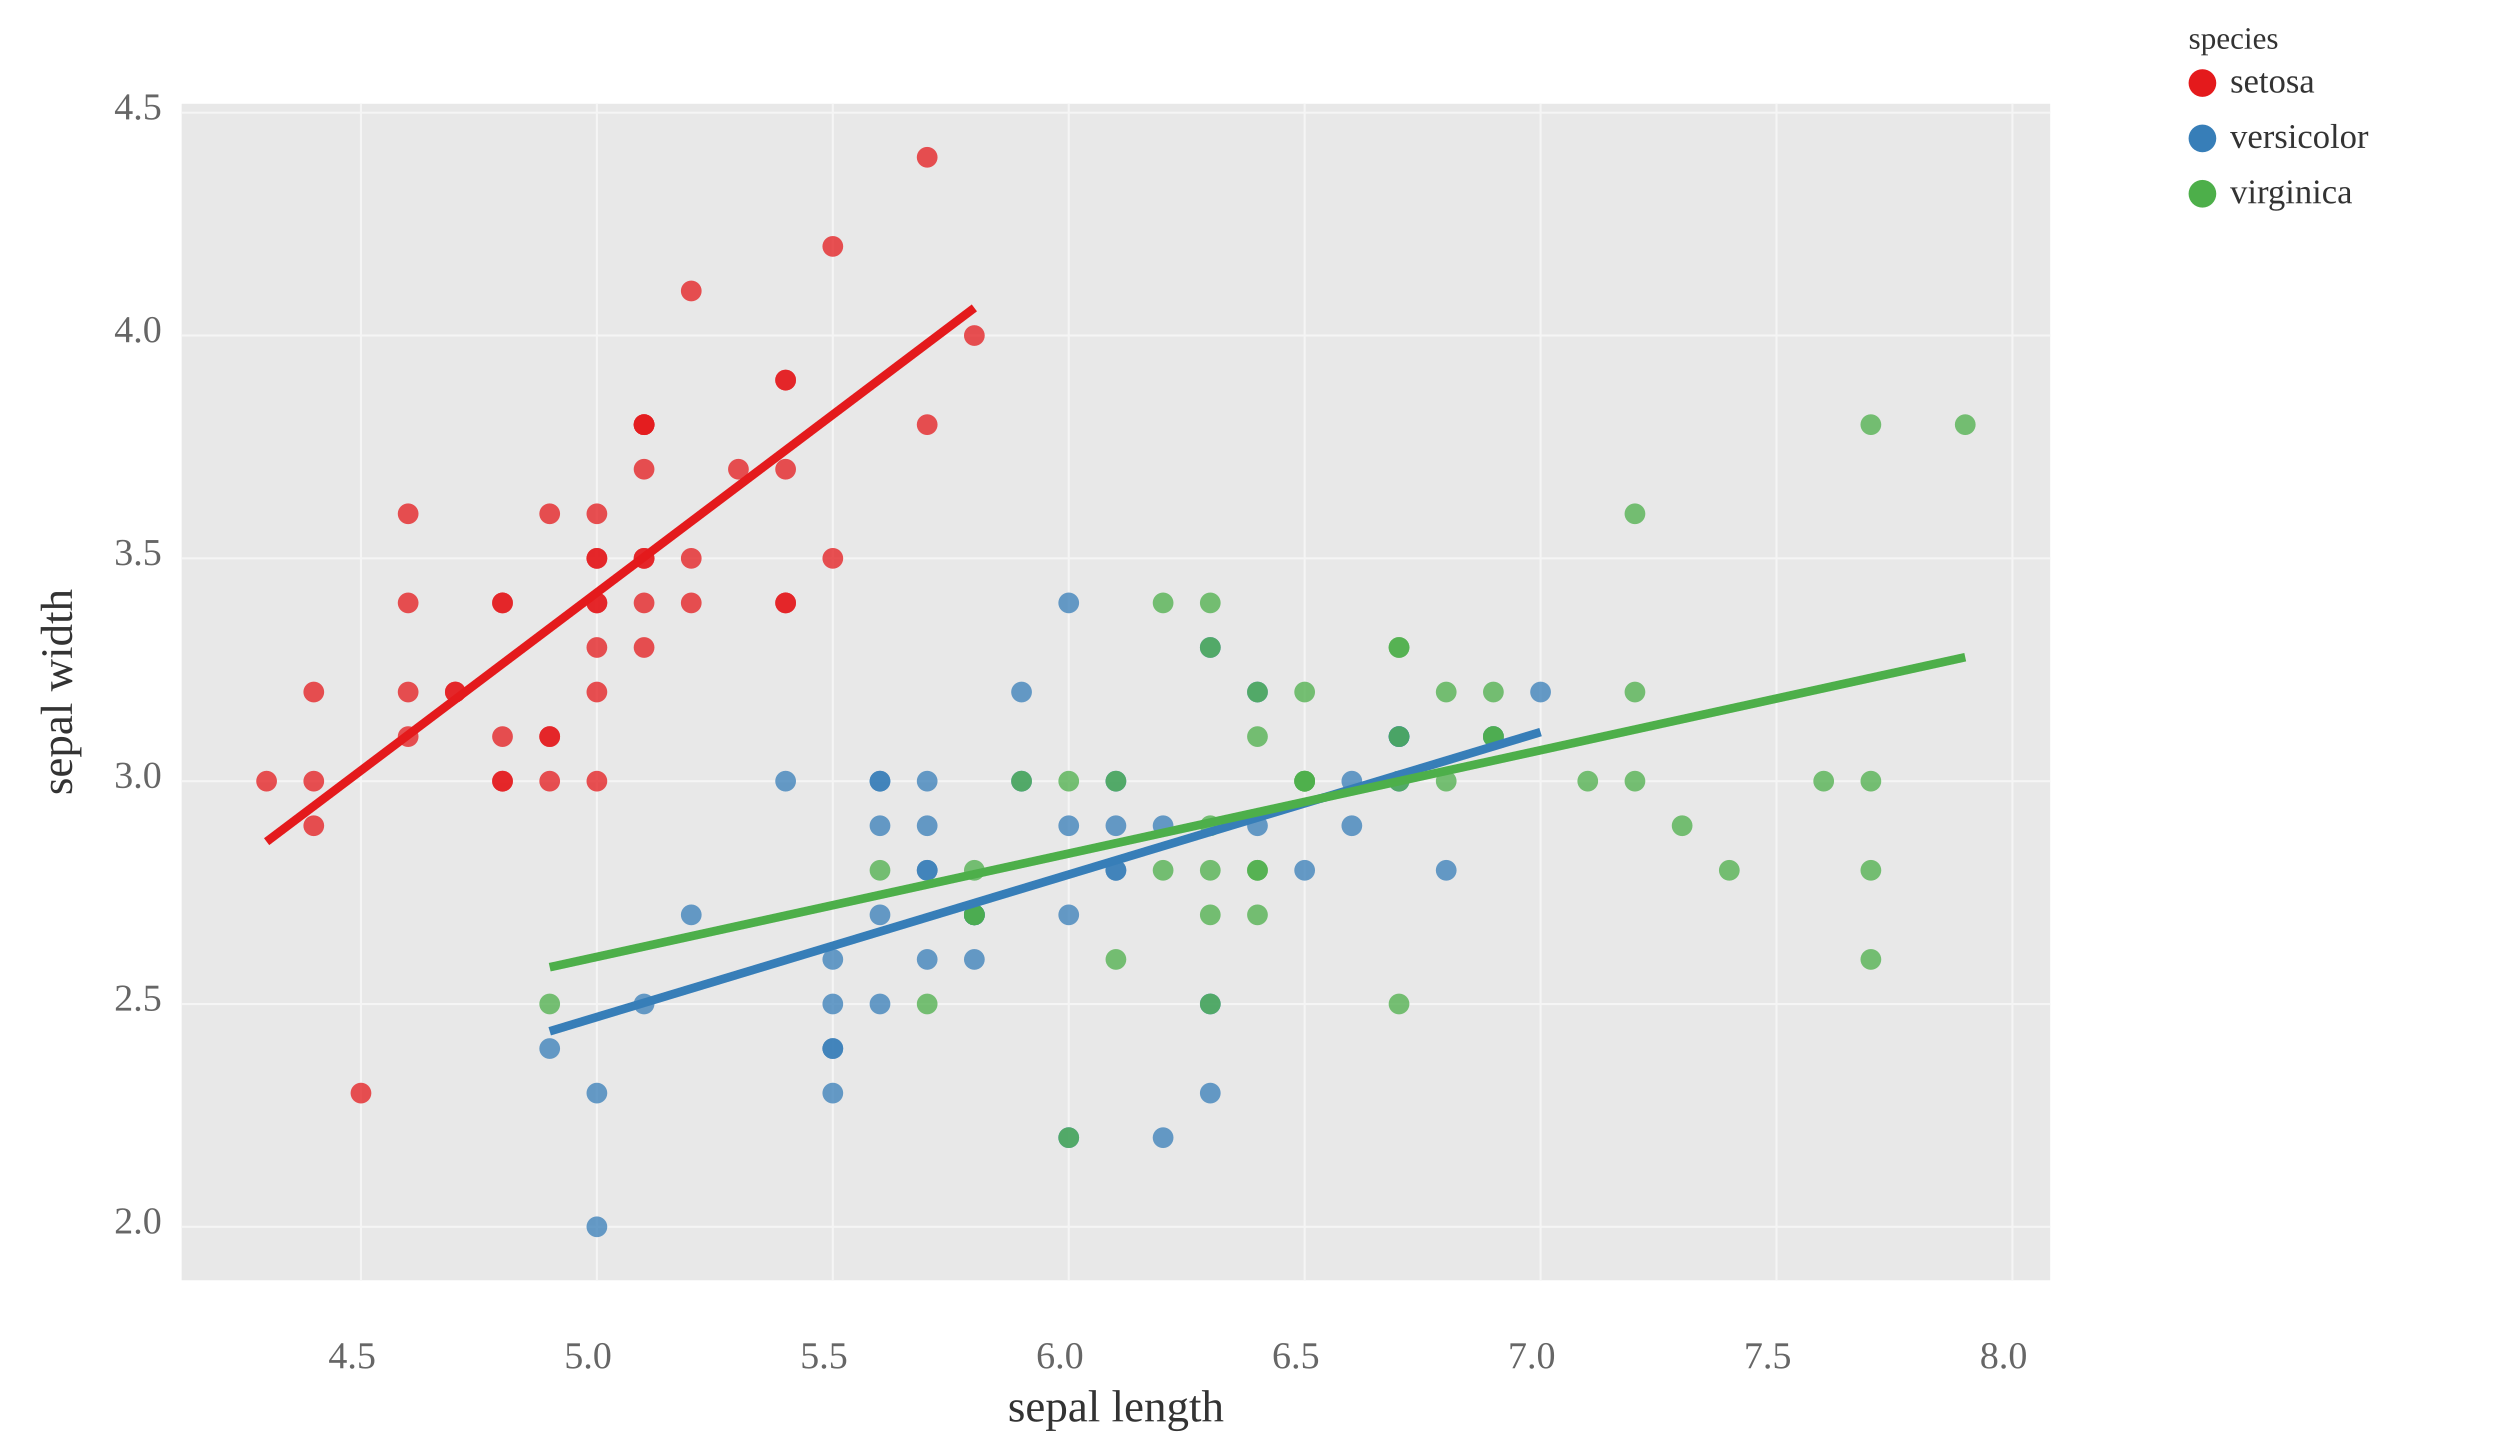
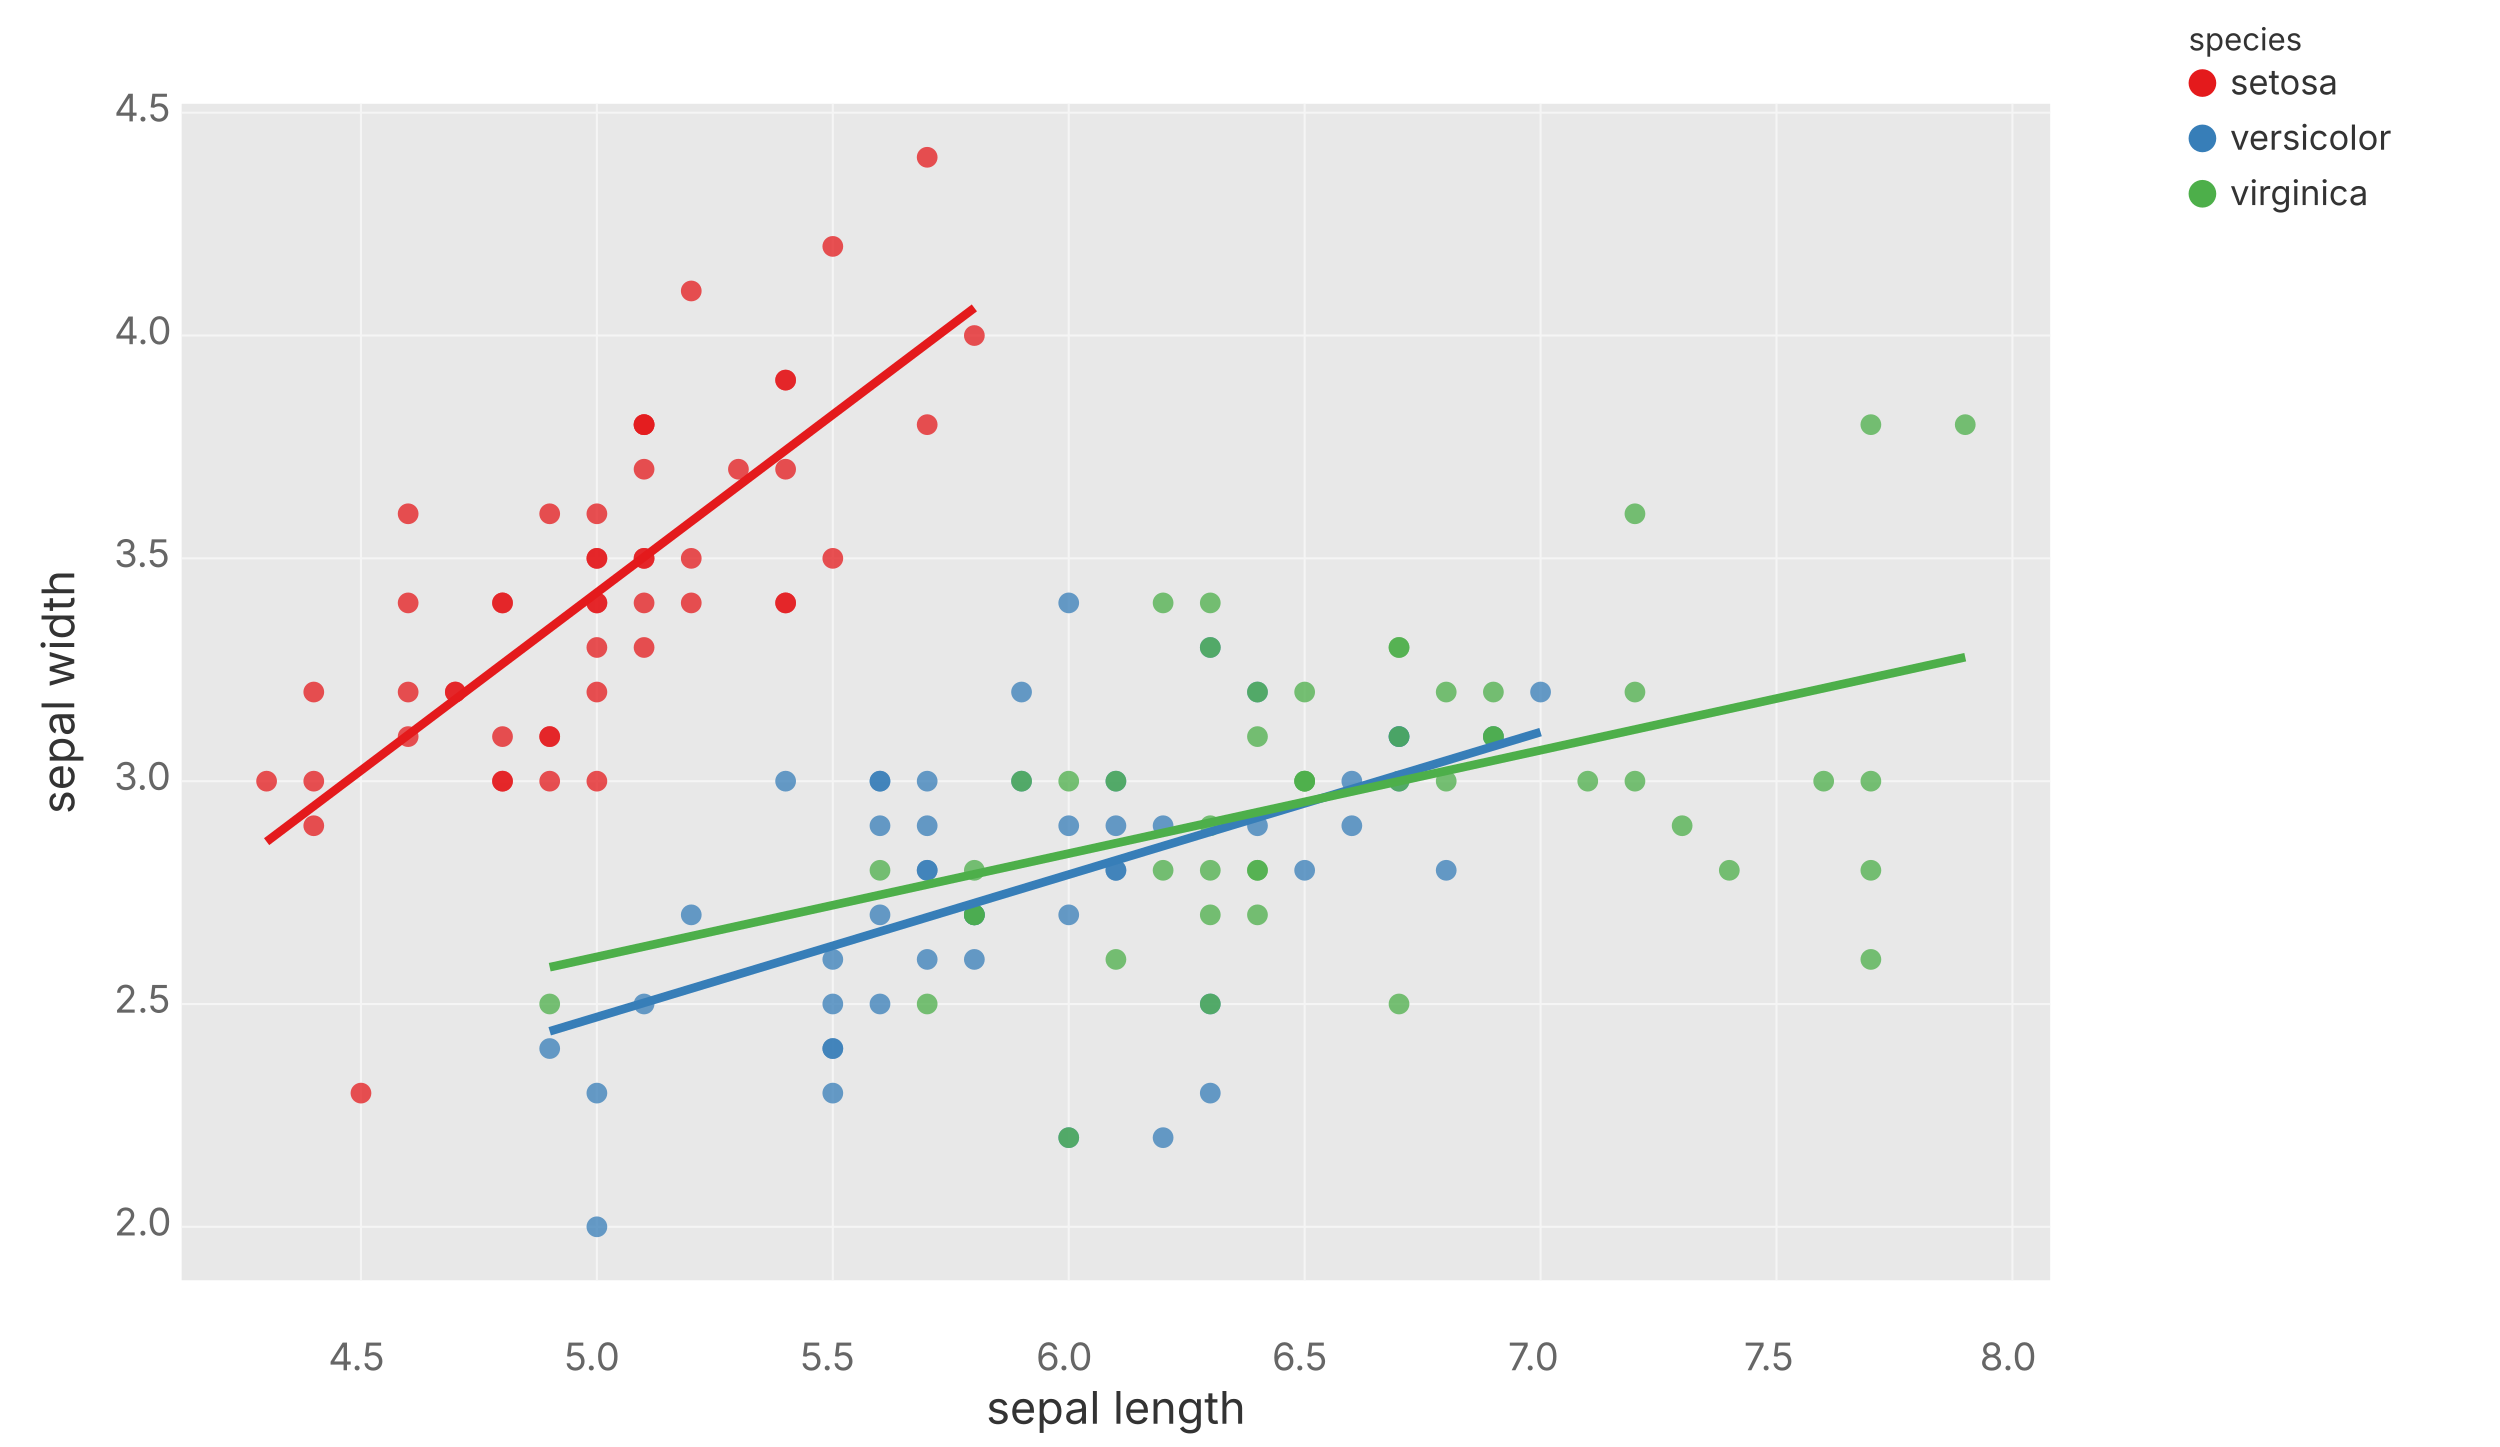
- <svg xmlns="http://www.w3.org/2000/svg" height="418.0" role="img" viewBox="0 0 722.5 418.0" width="722.5">
+ <svg xmlns="http://www.w3.org/2000/svg" font-family="system-ui, -apple-system, BlinkMacSystemFont, 'Segoe UI', sans-serif" height="418.0" role="img" viewBox="0 0 722.5 418.0" width="722.5">
  <g>
    <g transform="translate(12.0,200.0)">
      <g transform="rotate(-90.0)">
        <g>
          <text dominant-baseline="hanging" fill="rgb(51,51,51)" fill-opacity="1.0" font-size="13" text-anchor="middle">sepal width</text>
        </g>
      </g>
    </g>
    <g transform="translate(322.5,402.0)">
      <g>
        <text dominant-baseline="hanging" fill="rgb(51,51,51)" fill-opacity="1.0" font-size="13" text-anchor="middle">sepal length</text>
      </g>
    </g>
    <g transform="translate(632.5,8.0)">
      <g>
        <text dominant-baseline="hanging" fill="rgb(51,51,51)" fill-opacity="1.0" font-size="9">species</text>
      </g>
    </g>
    <g transform="translate(632.5,20.0)">
      <g>
        <g transform="translate(0.0,0.0)">
          <g>
            <g>
              <rect fill="rgb(228,26,28)" fill-opacity="1.0" height="8" rx="4.0" ry="4.0" stroke="none" width="8" x="0" y="0" />
            </g>
          </g>
        </g>
        <g transform="translate(12.0,0.0)">
          <g>
            <text dominant-baseline="hanging" fill="rgb(51,51,51)" fill-opacity="1.0" font-size="10">setosa</text>
          </g>
        </g>
      </g>
    </g>
    <g transform="translate(632.5,36.0)">
      <g>
        <g transform="translate(0.0,0.0)">
          <g>
            <g>
              <rect fill="rgb(55,126,184)" fill-opacity="1.0" height="8" rx="4.0" ry="4.0" stroke="none" width="8" x="0" y="0" />
            </g>
          </g>
        </g>
        <g transform="translate(12.0,0.0)">
          <g>
            <text dominant-baseline="hanging" fill="rgb(51,51,51)" fill-opacity="1.0" font-size="10">versicolor</text>
          </g>
        </g>
      </g>
    </g>
    <g transform="translate(632.5,52.0)">
      <g>
        <g transform="translate(0.0,0.0)">
          <g>
            <g>
              <rect fill="rgb(77,175,74)" fill-opacity="1.0" height="8" rx="4.0" ry="4.0" stroke="none" width="8" x="0" y="0" />
            </g>
          </g>
        </g>
        <g transform="translate(12.0,0.0)">
          <g>
            <text dominant-baseline="hanging" fill="rgb(51,51,51)" fill-opacity="1.0" font-size="10">virginica</text>
          </g>
        </g>
      </g>
    </g>
    <g transform="translate(22.5,0.0)">
      <g>
        <g>
          <g>
            <g transform="translate(30.0,30.0)">
              <rect fill="rgb(232,232,232)" fill-opacity="1.0" height="340.0" stroke="none" width="540.0" x="0" y="0" />
            </g>
          </g>
        </g>
        <g>
          <g>
            <g>
              <polyline fill="none" points="81.818,30.0 81.818,370.0" stroke="rgb(245,245,245)" stroke-opacity="1.0" stroke-width="0.6" />
            </g>
          </g>
        </g>
        <g>
          <g>
            <g>
              <polyline fill="none" points="150.0,30.0 150.0,370.0" stroke="rgb(245,245,245)" stroke-opacity="1.0" stroke-width="0.6" />
            </g>
          </g>
        </g>
        <g>
          <g>
            <g>
              <polyline fill="none" points="218.182,30.0 218.182,370.0" stroke="rgb(245,245,245)" stroke-opacity="1.0" stroke-width="0.6" />
            </g>
          </g>
        </g>
        <g>
          <g>
            <g>
              <polyline fill="none" points="286.364,30.0 286.364,370.0" stroke="rgb(245,245,245)" stroke-opacity="1.0" stroke-width="0.6" />
            </g>
          </g>
        </g>
        <g>
          <g>
            <g>
              <polyline fill="none" points="354.545,30.0 354.545,370.0" stroke="rgb(245,245,245)" stroke-opacity="1.0" stroke-width="0.6" />
            </g>
          </g>
        </g>
        <g>
          <g>
            <g>
              <polyline fill="none" points="422.727,30.0 422.727,370.0" stroke="rgb(245,245,245)" stroke-opacity="1.0" stroke-width="0.6" />
            </g>
          </g>
        </g>
        <g>
          <g>
            <g>
              <polyline fill="none" points="490.909,30.0 490.909,370.0" stroke="rgb(245,245,245)" stroke-opacity="1.0" stroke-width="0.6" />
            </g>
          </g>
        </g>
        <g>
          <g>
            <g>
              <polyline fill="none" points="559.091,30.0 559.091,370.0" stroke="rgb(245,245,245)" stroke-opacity="1.0" stroke-width="0.6" />
            </g>
          </g>
        </g>
        <g>
          <g>
            <g>
              <polyline fill="none" points="30.0,354.545 570.0,354.545" stroke="rgb(245,245,245)" stroke-opacity="1.0" stroke-width="0.6" />
            </g>
          </g>
        </g>
        <g>
          <g>
            <g>
              <polyline fill="none" points="30.0,290.152 570.0,290.152" stroke="rgb(245,245,245)" stroke-opacity="1.0" stroke-width="0.6" />
            </g>
          </g>
        </g>
        <g>
          <g>
            <g>
              <polyline fill="none" points="30.0,225.758 570.0,225.758" stroke="rgb(245,245,245)" stroke-opacity="1.0" stroke-width="0.6" />
            </g>
          </g>
        </g>
        <g>
          <g>
            <g>
              <polyline fill="none" points="30.0,161.364 570.0,161.364" stroke="rgb(245,245,245)" stroke-opacity="1.0" stroke-width="0.6" />
            </g>
          </g>
        </g>
        <g>
          <g>
            <g>
              <polyline fill="none" points="30.0,96.97 570.0,96.97" stroke="rgb(245,245,245)" stroke-opacity="1.0" stroke-width="0.6" />
            </g>
          </g>
        </g>
        <g>
          <g>
            <g>
              <polyline fill="none" points="30.0,32.576 570.0,32.576" stroke="rgb(245,245,245)" stroke-opacity="1.0" stroke-width="0.6" />
            </g>
          </g>
        </g>
        <g data-row-idx="0" transform="translate(160.6364,158.3636)">
          <g>
            <g>
              <rect fill="rgb(228,26,28)" fill-opacity="0.75" height="6.0" rx="3.0" ry="3.0" stroke="none" width="6.0" x="0" y="0" />
            </g>
          </g>
        </g>
        <g data-row-idx="1" transform="translate(133.3636,222.7576)">
          <g>
            <g>
              <rect fill="rgb(228,26,28)" fill-opacity="0.75" height="6.0" rx="3.0" ry="3.0" stroke="none" width="6.0" x="0" y="0" />
            </g>
          </g>
        </g>
        <g data-row-idx="2" transform="translate(106.0909,197.0)">
          <g>
            <g>
              <rect fill="rgb(228,26,28)" fill-opacity="0.75" height="6.0" rx="3.0" ry="3.0" stroke="none" width="6.0" x="0" y="0" />
            </g>
          </g>
        </g>
        <g data-row-idx="3" transform="translate(92.45455,209.8788)">
          <g>
            <g>
              <rect fill="rgb(228,26,28)" fill-opacity="0.75" height="6.0" rx="3.0" ry="3.0" stroke="none" width="6.0" x="0" y="0" />
            </g>
          </g>
        </g>
        <g data-row-idx="4" transform="translate(147.0,145.4848)">
          <g>
            <g>
              <rect fill="rgb(228,26,28)" fill-opacity="0.75" height="6.0" rx="3.0" ry="3.0" stroke="none" width="6.0" x="0" y="0" />
            </g>
          </g>
        </g>
        <g data-row-idx="5" transform="translate(201.5455,106.8485)">
          <g>
            <g>
              <rect fill="rgb(228,26,28)" fill-opacity="0.75" height="6.0" rx="3.0" ry="3.0" stroke="none" width="6.0" x="0" y="0" />
            </g>
          </g>
        </g>
        <g data-row-idx="6" transform="translate(92.45455,171.2424)">
          <g>
            <g>
              <rect fill="rgb(228,26,28)" fill-opacity="0.75" height="6.0" rx="3.0" ry="3.0" stroke="none" width="6.0" x="0" y="0" />
            </g>
          </g>
        </g>
        <g data-row-idx="7" transform="translate(147.0,171.2424)">
          <g>
            <g>
              <rect fill="rgb(228,26,28)" fill-opacity="0.75" height="6.0" rx="3.0" ry="3.0" stroke="none" width="6.0" x="0" y="0" />
            </g>
          </g>
        </g>
        <g data-row-idx="8" transform="translate(65.18182,235.6364)">
          <g>
            <g>
              <rect fill="rgb(228,26,28)" fill-opacity="0.75" height="6.0" rx="3.0" ry="3.0" stroke="none" width="6.0" x="0" y="0" />
            </g>
          </g>
        </g>
        <g data-row-idx="9" transform="translate(133.3636,209.8788)">
          <g>
            <g>
              <rect fill="rgb(228,26,28)" fill-opacity="0.75" height="6.0" rx="3.0" ry="3.0" stroke="none" width="6.0" x="0" y="0" />
            </g>
          </g>
        </g>
        <g data-row-idx="10" transform="translate(201.5455,132.6061)">
          <g>
            <g>
              <rect fill="rgb(228,26,28)" fill-opacity="0.75" height="6.0" rx="3.0" ry="3.0" stroke="none" width="6.0" x="0" y="0" />
            </g>
          </g>
        </g>
        <g data-row-idx="11" transform="translate(119.7273,171.2424)">
          <g>
            <g>
              <rect fill="rgb(228,26,28)" fill-opacity="0.75" height="6.0" rx="3.0" ry="3.0" stroke="none" width="6.0" x="0" y="0" />
            </g>
          </g>
        </g>
        <g data-row-idx="12" transform="translate(119.7273,222.7576)">
          <g>
            <g>
              <rect fill="rgb(228,26,28)" fill-opacity="0.75" height="6.0" rx="3.0" ry="3.0" stroke="none" width="6.0" x="0" y="0" />
            </g>
          </g>
        </g>
        <g data-row-idx="13" transform="translate(51.54545,222.7576)">
          <g>
            <g>
              <rect fill="rgb(228,26,28)" fill-opacity="0.75" height="6.0" rx="3.0" ry="3.0" stroke="none" width="6.0" x="0" y="0" />
            </g>
          </g>
        </g>
        <g data-row-idx="14" transform="translate(256.0909,93.9697)">
          <g>
            <g>
              <rect fill="rgb(228,26,28)" fill-opacity="0.75" height="6.0" rx="3.0" ry="3.0" stroke="none" width="6.0" x="0" y="0" />
            </g>
          </g>
        </g>
        <g data-row-idx="15" transform="translate(242.4545,42.45455)">
          <g>
            <g>
              <rect fill="rgb(228,26,28)" fill-opacity="0.75" height="6.0" rx="3.0" ry="3.0" stroke="none" width="6.0" x="0" y="0" />
            </g>
          </g>
        </g>
        <g data-row-idx="16" transform="translate(201.5455,106.8485)">
          <g>
            <g>
              <rect fill="rgb(228,26,28)" fill-opacity="0.75" height="6.0" rx="3.0" ry="3.0" stroke="none" width="6.0" x="0" y="0" />
            </g>
          </g>
        </g>
        <g data-row-idx="17" transform="translate(160.6364,158.3636)">
          <g>
            <g>
              <rect fill="rgb(228,26,28)" fill-opacity="0.75" height="6.0" rx="3.0" ry="3.0" stroke="none" width="6.0" x="0" y="0" />
            </g>
          </g>
        </g>
        <g data-row-idx="18" transform="translate(242.4545,119.7273)">
          <g>
            <g>
              <rect fill="rgb(228,26,28)" fill-opacity="0.75" height="6.0" rx="3.0" ry="3.0" stroke="none" width="6.0" x="0" y="0" />
            </g>
          </g>
        </g>
        <g data-row-idx="19" transform="translate(160.6364,119.7273)">
          <g>
            <g>
              <rect fill="rgb(228,26,28)" fill-opacity="0.75" height="6.0" rx="3.0" ry="3.0" stroke="none" width="6.0" x="0" y="0" />
            </g>
          </g>
        </g>
        <g data-row-idx="20" transform="translate(201.5455,171.2424)">
          <g>
            <g>
              <rect fill="rgb(228,26,28)" fill-opacity="0.75" height="6.0" rx="3.0" ry="3.0" stroke="none" width="6.0" x="0" y="0" />
            </g>
          </g>
        </g>
        <g data-row-idx="21" transform="translate(160.6364,132.6061)">
          <g>
            <g>
              <rect fill="rgb(228,26,28)" fill-opacity="0.75" height="6.0" rx="3.0" ry="3.0" stroke="none" width="6.0" x="0" y="0" />
            </g>
          </g>
        </g>
        <g data-row-idx="22" transform="translate(92.45455,145.4848)">
          <g>
            <g>
              <rect fill="rgb(228,26,28)" fill-opacity="0.75" height="6.0" rx="3.0" ry="3.0" stroke="none" width="6.0" x="0" y="0" />
            </g>
          </g>
        </g>
        <g data-row-idx="23" transform="translate(160.6364,184.1212)">
          <g>
            <g>
              <rect fill="rgb(228,26,28)" fill-opacity="0.75" height="6.0" rx="3.0" ry="3.0" stroke="none" width="6.0" x="0" y="0" />
            </g>
          </g>
        </g>
        <g data-row-idx="24" transform="translate(119.7273,171.2424)">
          <g>
            <g>
              <rect fill="rgb(228,26,28)" fill-opacity="0.75" height="6.0" rx="3.0" ry="3.0" stroke="none" width="6.0" x="0" y="0" />
            </g>
          </g>
        </g>
        <g data-row-idx="25" transform="translate(147.0,222.7576)">
          <g>
            <g>
              <rect fill="rgb(228,26,28)" fill-opacity="0.75" height="6.0" rx="3.0" ry="3.0" stroke="none" width="6.0" x="0" y="0" />
            </g>
          </g>
        </g>
        <g data-row-idx="26" transform="translate(147.0,171.2424)">
          <g>
            <g>
              <rect fill="rgb(228,26,28)" fill-opacity="0.75" height="6.0" rx="3.0" ry="3.0" stroke="none" width="6.0" x="0" y="0" />
            </g>
          </g>
        </g>
        <g data-row-idx="27" transform="translate(174.2727,158.3636)">
          <g>
            <g>
              <rect fill="rgb(228,26,28)" fill-opacity="0.75" height="6.0" rx="3.0" ry="3.0" stroke="none" width="6.0" x="0" y="0" />
            </g>
          </g>
        </g>
        <g data-row-idx="28" transform="translate(174.2727,171.2424)">
          <g>
            <g>
              <rect fill="rgb(228,26,28)" fill-opacity="0.75" height="6.0" rx="3.0" ry="3.0" stroke="none" width="6.0" x="0" y="0" />
            </g>
          </g>
        </g>
        <g data-row-idx="29" transform="translate(106.0909,197.0)">
          <g>
            <g>
              <rect fill="rgb(228,26,28)" fill-opacity="0.75" height="6.0" rx="3.0" ry="3.0" stroke="none" width="6.0" x="0" y="0" />
            </g>
          </g>
        </g>
        <g data-row-idx="30" transform="translate(119.7273,209.8788)">
          <g>
            <g>
              <rect fill="rgb(228,26,28)" fill-opacity="0.75" height="6.0" rx="3.0" ry="3.0" stroke="none" width="6.0" x="0" y="0" />
            </g>
          </g>
        </g>
        <g data-row-idx="31" transform="translate(201.5455,171.2424)">
          <g>
            <g>
              <rect fill="rgb(228,26,28)" fill-opacity="0.75" height="6.0" rx="3.0" ry="3.0" stroke="none" width="6.0" x="0" y="0" />
            </g>
          </g>
        </g>
        <g data-row-idx="32" transform="translate(174.2727,81.09091)">
          <g>
            <g>
              <rect fill="rgb(228,26,28)" fill-opacity="0.75" height="6.0" rx="3.0" ry="3.0" stroke="none" width="6.0" x="0" y="0" />
            </g>
          </g>
        </g>
        <g data-row-idx="33" transform="translate(215.1818,68.21212)">
          <g>
            <g>
              <rect fill="rgb(228,26,28)" fill-opacity="0.75" height="6.0" rx="3.0" ry="3.0" stroke="none" width="6.0" x="0" y="0" />
            </g>
          </g>
        </g>
        <g data-row-idx="34" transform="translate(133.3636,209.8788)">
          <g>
            <g>
              <rect fill="rgb(228,26,28)" fill-opacity="0.75" height="6.0" rx="3.0" ry="3.0" stroke="none" width="6.0" x="0" y="0" />
            </g>
          </g>
        </g>
        <g data-row-idx="35" transform="translate(147.0,197.0)">
          <g>
            <g>
              <rect fill="rgb(228,26,28)" fill-opacity="0.75" height="6.0" rx="3.0" ry="3.0" stroke="none" width="6.0" x="0" y="0" />
            </g>
          </g>
        </g>
        <g data-row-idx="36" transform="translate(215.1818,158.3636)">
          <g>
            <g>
              <rect fill="rgb(228,26,28)" fill-opacity="0.75" height="6.0" rx="3.0" ry="3.0" stroke="none" width="6.0" x="0" y="0" />
            </g>
          </g>
        </g>
        <g data-row-idx="37" transform="translate(133.3636,145.4848)">
          <g>
            <g>
              <rect fill="rgb(228,26,28)" fill-opacity="0.75" height="6.0" rx="3.0" ry="3.0" stroke="none" width="6.0" x="0" y="0" />
            </g>
          </g>
        </g>
        <g data-row-idx="38" transform="translate(65.18182,222.7576)">
          <g>
            <g>
              <rect fill="rgb(228,26,28)" fill-opacity="0.75" height="6.0" rx="3.0" ry="3.0" stroke="none" width="6.0" x="0" y="0" />
            </g>
          </g>
        </g>
        <g data-row-idx="39" transform="translate(160.6364,171.2424)">
          <g>
            <g>
              <rect fill="rgb(228,26,28)" fill-opacity="0.75" height="6.0" rx="3.0" ry="3.0" stroke="none" width="6.0" x="0" y="0" />
            </g>
          </g>
        </g>
        <g data-row-idx="40" transform="translate(147.0,158.3636)">
          <g>
            <g>
              <rect fill="rgb(228,26,28)" fill-opacity="0.75" height="6.0" rx="3.0" ry="3.0" stroke="none" width="6.0" x="0" y="0" />
            </g>
          </g>
        </g>
        <g data-row-idx="41" transform="translate(78.81818,312.9091)">
          <g>
            <g>
              <rect fill="rgb(228,26,28)" fill-opacity="0.75" height="6.0" rx="3.0" ry="3.0" stroke="none" width="6.0" x="0" y="0" />
            </g>
          </g>
        </g>
        <g data-row-idx="42" transform="translate(65.18182,197.0)">
          <g>
            <g>
              <rect fill="rgb(228,26,28)" fill-opacity="0.75" height="6.0" rx="3.0" ry="3.0" stroke="none" width="6.0" x="0" y="0" />
            </g>
          </g>
        </g>
        <g data-row-idx="43" transform="translate(147.0,158.3636)">
          <g>
            <g>
              <rect fill="rgb(228,26,28)" fill-opacity="0.75" height="6.0" rx="3.0" ry="3.0" stroke="none" width="6.0" x="0" y="0" />
            </g>
          </g>
        </g>
        <g data-row-idx="44" transform="translate(160.6364,119.7273)">
          <g>
            <g>
              <rect fill="rgb(228,26,28)" fill-opacity="0.75" height="6.0" rx="3.0" ry="3.0" stroke="none" width="6.0" x="0" y="0" />
            </g>
          </g>
        </g>
        <g data-row-idx="45" transform="translate(119.7273,222.7576)">
          <g>
            <g>
              <rect fill="rgb(228,26,28)" fill-opacity="0.75" height="6.0" rx="3.0" ry="3.0" stroke="none" width="6.0" x="0" y="0" />
            </g>
          </g>
        </g>
        <g data-row-idx="46" transform="translate(160.6364,119.7273)">
          <g>
            <g>
              <rect fill="rgb(228,26,28)" fill-opacity="0.75" height="6.0" rx="3.0" ry="3.0" stroke="none" width="6.0" x="0" y="0" />
            </g>
          </g>
        </g>
        <g data-row-idx="47" transform="translate(92.45455,197.0)">
          <g>
            <g>
              <rect fill="rgb(228,26,28)" fill-opacity="0.75" height="6.0" rx="3.0" ry="3.0" stroke="none" width="6.0" x="0" y="0" />
            </g>
          </g>
        </g>
        <g data-row-idx="48" transform="translate(187.9091,132.6061)">
          <g>
            <g>
              <rect fill="rgb(228,26,28)" fill-opacity="0.75" height="6.0" rx="3.0" ry="3.0" stroke="none" width="6.0" x="0" y="0" />
            </g>
          </g>
        </g>
        <g data-row-idx="49" transform="translate(147.0,184.1212)">
          <g>
            <g>
              <rect fill="rgb(228,26,28)" fill-opacity="0.75" height="6.0" rx="3.0" ry="3.0" stroke="none" width="6.0" x="0" y="0" />
            </g>
          </g>
        </g>
        <g data-row-idx="50" transform="translate(419.7273,197.0)">
          <g>
            <g>
              <rect fill="rgb(55,126,184)" fill-opacity="0.75" height="6.0" rx="3.0" ry="3.0" stroke="none" width="6.0" x="0" y="0" />
            </g>
          </g>
        </g>
        <g data-row-idx="51" transform="translate(337.9091,197.0)">
          <g>
            <g>
              <rect fill="rgb(55,126,184)" fill-opacity="0.75" height="6.0" rx="3.0" ry="3.0" stroke="none" width="6.0" x="0" y="0" />
            </g>
          </g>
        </g>
        <g data-row-idx="52" transform="translate(406.0909,209.8788)">
          <g>
            <g>
              <rect fill="rgb(55,126,184)" fill-opacity="0.75" height="6.0" rx="3.0" ry="3.0" stroke="none" width="6.0" x="0" y="0" />
            </g>
          </g>
        </g>
        <g data-row-idx="53" transform="translate(215.1818,312.9091)">
          <g>
            <g>
              <rect fill="rgb(55,126,184)" fill-opacity="0.75" height="6.0" rx="3.0" ry="3.0" stroke="none" width="6.0" x="0" y="0" />
            </g>
          </g>
        </g>
        <g data-row-idx="54" transform="translate(351.5455,248.5152)">
          <g>
            <g>
              <rect fill="rgb(55,126,184)" fill-opacity="0.75" height="6.0" rx="3.0" ry="3.0" stroke="none" width="6.0" x="0" y="0" />
            </g>
          </g>
        </g>
        <g data-row-idx="55" transform="translate(242.4545,248.5152)">
          <g>
            <g>
              <rect fill="rgb(55,126,184)" fill-opacity="0.75" height="6.0" rx="3.0" ry="3.0" stroke="none" width="6.0" x="0" y="0" />
            </g>
          </g>
        </g>
        <g data-row-idx="56" transform="translate(324.2727,184.1212)">
          <g>
            <g>
              <rect fill="rgb(55,126,184)" fill-opacity="0.75" height="6.0" rx="3.0" ry="3.0" stroke="none" width="6.0" x="0" y="0" />
            </g>
          </g>
        </g>
        <g data-row-idx="57" transform="translate(133.3636,300.0303)">
          <g>
            <g>
              <rect fill="rgb(55,126,184)" fill-opacity="0.75" height="6.0" rx="3.0" ry="3.0" stroke="none" width="6.0" x="0" y="0" />
            </g>
          </g>
        </g>
        <g data-row-idx="58" transform="translate(365.1818,235.6364)">
          <g>
            <g>
              <rect fill="rgb(55,126,184)" fill-opacity="0.75" height="6.0" rx="3.0" ry="3.0" stroke="none" width="6.0" x="0" y="0" />
            </g>
          </g>
        </g>
        <g data-row-idx="59" transform="translate(174.2727,261.3939)">
          <g>
            <g>
              <rect fill="rgb(55,126,184)" fill-opacity="0.75" height="6.0" rx="3.0" ry="3.0" stroke="none" width="6.0" x="0" y="0" />
            </g>
          </g>
        </g>
        <g data-row-idx="60" transform="translate(147.0,351.5455)">
          <g>
            <g>
              <rect fill="rgb(55,126,184)" fill-opacity="0.75" height="6.0" rx="3.0" ry="3.0" stroke="none" width="6.0" x="0" y="0" />
            </g>
          </g>
        </g>
        <g data-row-idx="61" transform="translate(269.7273,222.7576)">
          <g>
            <g>
              <rect fill="rgb(55,126,184)" fill-opacity="0.75" height="6.0" rx="3.0" ry="3.0" stroke="none" width="6.0" x="0" y="0" />
            </g>
          </g>
        </g>
        <g data-row-idx="62" transform="translate(283.3636,325.7879)">
          <g>
            <g>
              <rect fill="rgb(55,126,184)" fill-opacity="0.75" height="6.0" rx="3.0" ry="3.0" stroke="none" width="6.0" x="0" y="0" />
            </g>
          </g>
        </g>
        <g data-row-idx="63" transform="translate(297,235.6364)">
          <g>
            <g>
              <rect fill="rgb(55,126,184)" fill-opacity="0.75" height="6.0" rx="3.0" ry="3.0" stroke="none" width="6.0" x="0" y="0" />
            </g>
          </g>
        </g>
        <g data-row-idx="64" transform="translate(228.8182,235.6364)">
          <g>
            <g>
              <rect fill="rgb(55,126,184)" fill-opacity="0.75" height="6.0" rx="3.0" ry="3.0" stroke="none" width="6.0" x="0" y="0" />
            </g>
          </g>
        </g>
        <g data-row-idx="65" transform="translate(378.8182,209.8788)">
          <g>
            <g>
              <rect fill="rgb(55,126,184)" fill-opacity="0.75" height="6.0" rx="3.0" ry="3.0" stroke="none" width="6.0" x="0" y="0" />
            </g>
          </g>
        </g>
        <g data-row-idx="66" transform="translate(228.8182,222.7576)">
          <g>
            <g>
              <rect fill="rgb(55,126,184)" fill-opacity="0.75" height="6.0" rx="3.0" ry="3.0" stroke="none" width="6.0" x="0" y="0" />
            </g>
          </g>
        </g>
        <g data-row-idx="67" transform="translate(256.0909,261.3939)">
          <g>
            <g>
              <rect fill="rgb(55,126,184)" fill-opacity="0.75" height="6.0" rx="3.0" ry="3.0" stroke="none" width="6.0" x="0" y="0" />
            </g>
          </g>
        </g>
        <g data-row-idx="68" transform="translate(310.6364,325.7879)">
          <g>
            <g>
              <rect fill="rgb(55,126,184)" fill-opacity="0.75" height="6.0" rx="3.0" ry="3.0" stroke="none" width="6.0" x="0" y="0" />
            </g>
          </g>
        </g>
        <g data-row-idx="69" transform="translate(228.8182,287.1515)">
          <g>
            <g>
              <rect fill="rgb(55,126,184)" fill-opacity="0.75" height="6.0" rx="3.0" ry="3.0" stroke="none" width="6.0" x="0" y="0" />
            </g>
          </g>
        </g>
        <g data-row-idx="70" transform="translate(269.7273,197.0)">
          <g>
            <g>
              <rect fill="rgb(55,126,184)" fill-opacity="0.75" height="6.0" rx="3.0" ry="3.0" stroke="none" width="6.0" x="0" y="0" />
            </g>
          </g>
        </g>
        <g data-row-idx="71" transform="translate(297,248.5152)">
          <g>
            <g>
              <rect fill="rgb(55,126,184)" fill-opacity="0.75" height="6.0" rx="3.0" ry="3.0" stroke="none" width="6.0" x="0" y="0" />
            </g>
          </g>
        </g>
        <g data-row-idx="72" transform="translate(324.2727,287.1515)">
          <g>
            <g>
              <rect fill="rgb(55,126,184)" fill-opacity="0.75" height="6.0" rx="3.0" ry="3.0" stroke="none" width="6.0" x="0" y="0" />
            </g>
          </g>
        </g>
        <g data-row-idx="73" transform="translate(297,248.5152)">
          <g>
            <g>
              <rect fill="rgb(55,126,184)" fill-opacity="0.75" height="6.0" rx="3.0" ry="3.0" stroke="none" width="6.0" x="0" y="0" />
            </g>
          </g>
        </g>
        <g data-row-idx="74" transform="translate(337.9091,235.6364)">
          <g>
            <g>
              <rect fill="rgb(55,126,184)" fill-opacity="0.75" height="6.0" rx="3.0" ry="3.0" stroke="none" width="6.0" x="0" y="0" />
            </g>
          </g>
        </g>
        <g data-row-idx="75" transform="translate(365.1818,222.7576)">
          <g>
            <g>
              <rect fill="rgb(55,126,184)" fill-opacity="0.75" height="6.0" rx="3.0" ry="3.0" stroke="none" width="6.0" x="0" y="0" />
            </g>
          </g>
        </g>
        <g data-row-idx="76" transform="translate(392.4545,248.5152)">
          <g>
            <g>
              <rect fill="rgb(55,126,184)" fill-opacity="0.75" height="6.0" rx="3.0" ry="3.0" stroke="none" width="6.0" x="0" y="0" />
            </g>
          </g>
        </g>
        <g data-row-idx="77" transform="translate(378.8182,222.7576)">
          <g>
            <g>
              <rect fill="rgb(55,126,184)" fill-opacity="0.75" height="6.0" rx="3.0" ry="3.0" stroke="none" width="6.0" x="0" y="0" />
            </g>
          </g>
        </g>
        <g data-row-idx="78" transform="translate(283.3636,235.6364)">
          <g>
            <g>
              <rect fill="rgb(55,126,184)" fill-opacity="0.75" height="6.0" rx="3.0" ry="3.0" stroke="none" width="6.0" x="0" y="0" />
            </g>
          </g>
        </g>
        <g data-row-idx="79" transform="translate(242.4545,274.2727)">
          <g>
            <g>
              <rect fill="rgb(55,126,184)" fill-opacity="0.75" height="6.0" rx="3.0" ry="3.0" stroke="none" width="6.0" x="0" y="0" />
            </g>
          </g>
        </g>
        <g data-row-idx="80" transform="translate(215.1818,300.0303)">
          <g>
            <g>
              <rect fill="rgb(55,126,184)" fill-opacity="0.75" height="6.0" rx="3.0" ry="3.0" stroke="none" width="6.0" x="0" y="0" />
            </g>
          </g>
        </g>
        <g data-row-idx="81" transform="translate(215.1818,300.0303)">
          <g>
            <g>
              <rect fill="rgb(55,126,184)" fill-opacity="0.75" height="6.0" rx="3.0" ry="3.0" stroke="none" width="6.0" x="0" y="0" />
            </g>
          </g>
        </g>
        <g data-row-idx="82" transform="translate(256.0909,261.3939)">
          <g>
            <g>
              <rect fill="rgb(55,126,184)" fill-opacity="0.75" height="6.0" rx="3.0" ry="3.0" stroke="none" width="6.0" x="0" y="0" />
            </g>
          </g>
        </g>
        <g data-row-idx="83" transform="translate(283.3636,261.3939)">
          <g>
            <g>
              <rect fill="rgb(55,126,184)" fill-opacity="0.75" height="6.0" rx="3.0" ry="3.0" stroke="none" width="6.0" x="0" y="0" />
            </g>
          </g>
        </g>
        <g data-row-idx="84" transform="translate(201.5455,222.7576)">
          <g>
            <g>
              <rect fill="rgb(55,126,184)" fill-opacity="0.75" height="6.0" rx="3.0" ry="3.0" stroke="none" width="6.0" x="0" y="0" />
            </g>
          </g>
        </g>
        <g data-row-idx="85" transform="translate(283.3636,171.2424)">
          <g>
            <g>
              <rect fill="rgb(55,126,184)" fill-opacity="0.75" height="6.0" rx="3.0" ry="3.0" stroke="none" width="6.0" x="0" y="0" />
            </g>
          </g>
        </g>
        <g data-row-idx="86" transform="translate(378.8182,209.8788)">
          <g>
            <g>
              <rect fill="rgb(55,126,184)" fill-opacity="0.75" height="6.0" rx="3.0" ry="3.0" stroke="none" width="6.0" x="0" y="0" />
            </g>
          </g>
        </g>
        <g data-row-idx="87" transform="translate(324.2727,312.9091)">
          <g>
            <g>
              <rect fill="rgb(55,126,184)" fill-opacity="0.75" height="6.0" rx="3.0" ry="3.0" stroke="none" width="6.0" x="0" y="0" />
            </g>
          </g>
        </g>
        <g data-row-idx="88" transform="translate(228.8182,222.7576)">
          <g>
            <g>
              <rect fill="rgb(55,126,184)" fill-opacity="0.75" height="6.0" rx="3.0" ry="3.0" stroke="none" width="6.0" x="0" y="0" />
            </g>
          </g>
        </g>
        <g data-row-idx="89" transform="translate(215.1818,287.1515)">
          <g>
            <g>
              <rect fill="rgb(55,126,184)" fill-opacity="0.75" height="6.0" rx="3.0" ry="3.0" stroke="none" width="6.0" x="0" y="0" />
            </g>
          </g>
        </g>
        <g data-row-idx="90" transform="translate(215.1818,274.2727)">
          <g>
            <g>
              <rect fill="rgb(55,126,184)" fill-opacity="0.75" height="6.0" rx="3.0" ry="3.0" stroke="none" width="6.0" x="0" y="0" />
            </g>
          </g>
        </g>
        <g data-row-idx="91" transform="translate(297,222.7576)">
          <g>
            <g>
              <rect fill="rgb(55,126,184)" fill-opacity="0.75" height="6.0" rx="3.0" ry="3.0" stroke="none" width="6.0" x="0" y="0" />
            </g>
          </g>
        </g>
        <g data-row-idx="92" transform="translate(256.0909,274.2727)">
          <g>
            <g>
              <rect fill="rgb(55,126,184)" fill-opacity="0.75" height="6.0" rx="3.0" ry="3.0" stroke="none" width="6.0" x="0" y="0" />
            </g>
          </g>
        </g>
        <g data-row-idx="93" transform="translate(147.0,312.9091)">
          <g>
            <g>
              <rect fill="rgb(55,126,184)" fill-opacity="0.75" height="6.0" rx="3.0" ry="3.0" stroke="none" width="6.0" x="0" y="0" />
            </g>
          </g>
        </g>
        <g data-row-idx="94" transform="translate(228.8182,261.3939)">
          <g>
            <g>
              <rect fill="rgb(55,126,184)" fill-opacity="0.75" height="6.0" rx="3.0" ry="3.0" stroke="none" width="6.0" x="0" y="0" />
            </g>
          </g>
        </g>
        <g data-row-idx="95" transform="translate(242.4545,222.7576)">
          <g>
            <g>
              <rect fill="rgb(55,126,184)" fill-opacity="0.75" height="6.0" rx="3.0" ry="3.0" stroke="none" width="6.0" x="0" y="0" />
            </g>
          </g>
        </g>
        <g data-row-idx="96" transform="translate(242.4545,235.6364)">
          <g>
            <g>
              <rect fill="rgb(55,126,184)" fill-opacity="0.75" height="6.0" rx="3.0" ry="3.0" stroke="none" width="6.0" x="0" y="0" />
            </g>
          </g>
        </g>
        <g data-row-idx="97" transform="translate(310.6364,235.6364)">
          <g>
            <g>
              <rect fill="rgb(55,126,184)" fill-opacity="0.75" height="6.0" rx="3.0" ry="3.0" stroke="none" width="6.0" x="0" y="0" />
            </g>
          </g>
        </g>
        <g data-row-idx="98" transform="translate(160.6364,287.1515)">
          <g>
            <g>
              <rect fill="rgb(55,126,184)" fill-opacity="0.75" height="6.0" rx="3.0" ry="3.0" stroke="none" width="6.0" x="0" y="0" />
            </g>
          </g>
        </g>
        <g data-row-idx="99" transform="translate(242.4545,248.5152)">
          <g>
            <g>
              <rect fill="rgb(55,126,184)" fill-opacity="0.75" height="6.0" rx="3.0" ry="3.0" stroke="none" width="6.0" x="0" y="0" />
            </g>
          </g>
        </g>
        <g data-row-idx="100" transform="translate(324.2727,184.1212)">
          <g>
            <g>
              <rect fill="rgb(77,175,74)" fill-opacity="0.75" height="6.0" rx="3.0" ry="3.0" stroke="none" width="6.0" x="0" y="0" />
            </g>
          </g>
        </g>
        <g data-row-idx="101" transform="translate(256.0909,261.3939)">
          <g>
            <g>
              <rect fill="rgb(77,175,74)" fill-opacity="0.75" height="6.0" rx="3.0" ry="3.0" stroke="none" width="6.0" x="0" y="0" />
            </g>
          </g>
        </g>
        <g data-row-idx="102" transform="translate(433.3636,222.7576)">
          <g>
            <g>
              <rect fill="rgb(77,175,74)" fill-opacity="0.75" height="6.0" rx="3.0" ry="3.0" stroke="none" width="6.0" x="0" y="0" />
            </g>
          </g>
        </g>
        <g data-row-idx="103" transform="translate(324.2727,235.6364)">
          <g>
            <g>
              <rect fill="rgb(77,175,74)" fill-opacity="0.75" height="6.0" rx="3.0" ry="3.0" stroke="none" width="6.0" x="0" y="0" />
            </g>
          </g>
        </g>
        <g data-row-idx="104" transform="translate(351.5455,222.7576)">
          <g>
            <g>
              <rect fill="rgb(77,175,74)" fill-opacity="0.75" height="6.0" rx="3.0" ry="3.0" stroke="none" width="6.0" x="0" y="0" />
            </g>
          </g>
        </g>
        <g data-row-idx="105" transform="translate(501.5455,222.7576)">
          <g>
            <g>
              <rect fill="rgb(77,175,74)" fill-opacity="0.75" height="6.0" rx="3.0" ry="3.0" stroke="none" width="6.0" x="0" y="0" />
            </g>
          </g>
        </g>
        <g data-row-idx="106" transform="translate(133.3636,287.1515)">
          <g>
            <g>
              <rect fill="rgb(77,175,74)" fill-opacity="0.75" height="6.0" rx="3.0" ry="3.0" stroke="none" width="6.0" x="0" y="0" />
            </g>
          </g>
        </g>
        <g data-row-idx="107" transform="translate(460.6364,235.6364)">
          <g>
            <g>
              <rect fill="rgb(77,175,74)" fill-opacity="0.75" height="6.0" rx="3.0" ry="3.0" stroke="none" width="6.0" x="0" y="0" />
            </g>
          </g>
        </g>
        <g data-row-idx="108" transform="translate(378.8182,287.1515)">
          <g>
            <g>
              <rect fill="rgb(77,175,74)" fill-opacity="0.75" height="6.0" rx="3.0" ry="3.0" stroke="none" width="6.0" x="0" y="0" />
            </g>
          </g>
        </g>
        <g data-row-idx="109" transform="translate(447.0,145.4848)">
          <g>
            <g>
              <rect fill="rgb(77,175,74)" fill-opacity="0.75" height="6.0" rx="3.0" ry="3.0" stroke="none" width="6.0" x="0" y="0" />
            </g>
          </g>
        </g>
        <g data-row-idx="110" transform="translate(351.5455,197.0)">
          <g>
            <g>
              <rect fill="rgb(77,175,74)" fill-opacity="0.75" height="6.0" rx="3.0" ry="3.0" stroke="none" width="6.0" x="0" y="0" />
            </g>
          </g>
        </g>
        <g data-row-idx="111" transform="translate(337.9091,261.3939)">
          <g>
            <g>
              <rect fill="rgb(77,175,74)" fill-opacity="0.75" height="6.0" rx="3.0" ry="3.0" stroke="none" width="6.0" x="0" y="0" />
            </g>
          </g>
        </g>
        <g data-row-idx="112" transform="translate(392.4545,222.7576)">
          <g>
            <g>
              <rect fill="rgb(77,175,74)" fill-opacity="0.75" height="6.0" rx="3.0" ry="3.0" stroke="none" width="6.0" x="0" y="0" />
            </g>
          </g>
        </g>
        <g data-row-idx="113" transform="translate(242.4545,287.1515)">
          <g>
            <g>
              <rect fill="rgb(77,175,74)" fill-opacity="0.75" height="6.0" rx="3.0" ry="3.0" stroke="none" width="6.0" x="0" y="0" />
            </g>
          </g>
        </g>
        <g data-row-idx="114" transform="translate(256.0909,248.5152)">
          <g>
            <g>
              <rect fill="rgb(77,175,74)" fill-opacity="0.75" height="6.0" rx="3.0" ry="3.0" stroke="none" width="6.0" x="0" y="0" />
            </g>
          </g>
        </g>
        <g data-row-idx="115" transform="translate(337.9091,197.0)">
          <g>
            <g>
              <rect fill="rgb(77,175,74)" fill-opacity="0.75" height="6.0" rx="3.0" ry="3.0" stroke="none" width="6.0" x="0" y="0" />
            </g>
          </g>
        </g>
        <g data-row-idx="116" transform="translate(351.5455,222.7576)">
          <g>
            <g>
              <rect fill="rgb(77,175,74)" fill-opacity="0.75" height="6.0" rx="3.0" ry="3.0" stroke="none" width="6.0" x="0" y="0" />
            </g>
          </g>
        </g>
        <g data-row-idx="117" transform="translate(515.1818,119.7273)">
          <g>
            <g>
              <rect fill="rgb(77,175,74)" fill-opacity="0.75" height="6.0" rx="3.0" ry="3.0" stroke="none" width="6.0" x="0" y="0" />
            </g>
          </g>
        </g>
        <g data-row-idx="118" transform="translate(515.1818,274.2727)">
          <g>
            <g>
              <rect fill="rgb(77,175,74)" fill-opacity="0.75" height="6.0" rx="3.0" ry="3.0" stroke="none" width="6.0" x="0" y="0" />
            </g>
          </g>
        </g>
        <g data-row-idx="119" transform="translate(283.3636,325.7879)">
          <g>
            <g>
              <rect fill="rgb(77,175,74)" fill-opacity="0.75" height="6.0" rx="3.0" ry="3.0" stroke="none" width="6.0" x="0" y="0" />
            </g>
          </g>
        </g>
        <g data-row-idx="120" transform="translate(406.0909,197.0)">
          <g>
            <g>
              <rect fill="rgb(77,175,74)" fill-opacity="0.75" height="6.0" rx="3.0" ry="3.0" stroke="none" width="6.0" x="0" y="0" />
            </g>
          </g>
        </g>
        <g data-row-idx="121" transform="translate(228.8182,248.5152)">
          <g>
            <g>
              <rect fill="rgb(77,175,74)" fill-opacity="0.75" height="6.0" rx="3.0" ry="3.0" stroke="none" width="6.0" x="0" y="0" />
            </g>
          </g>
        </g>
        <g data-row-idx="122" transform="translate(515.1818,248.5152)">
          <g>
            <g>
              <rect fill="rgb(77,175,74)" fill-opacity="0.75" height="6.0" rx="3.0" ry="3.0" stroke="none" width="6.0" x="0" y="0" />
            </g>
          </g>
        </g>
        <g data-row-idx="123" transform="translate(324.2727,261.3939)">
          <g>
            <g>
              <rect fill="rgb(77,175,74)" fill-opacity="0.75" height="6.0" rx="3.0" ry="3.0" stroke="none" width="6.0" x="0" y="0" />
            </g>
          </g>
        </g>
        <g data-row-idx="124" transform="translate(378.8182,184.1212)">
          <g>
            <g>
              <rect fill="rgb(77,175,74)" fill-opacity="0.75" height="6.0" rx="3.0" ry="3.0" stroke="none" width="6.0" x="0" y="0" />
            </g>
          </g>
        </g>
        <g data-row-idx="125" transform="translate(447.0,197.0)">
          <g>
            <g>
              <rect fill="rgb(77,175,74)" fill-opacity="0.75" height="6.0" rx="3.0" ry="3.0" stroke="none" width="6.0" x="0" y="0" />
            </g>
          </g>
        </g>
        <g data-row-idx="126" transform="translate(310.6364,248.5152)">
          <g>
            <g>
              <rect fill="rgb(77,175,74)" fill-opacity="0.75" height="6.0" rx="3.0" ry="3.0" stroke="none" width="6.0" x="0" y="0" />
            </g>
          </g>
        </g>
        <g data-row-idx="127" transform="translate(297,222.7576)">
          <g>
            <g>
              <rect fill="rgb(77,175,74)" fill-opacity="0.75" height="6.0" rx="3.0" ry="3.0" stroke="none" width="6.0" x="0" y="0" />
            </g>
          </g>
        </g>
        <g data-row-idx="128" transform="translate(337.9091,248.5152)">
          <g>
            <g>
              <rect fill="rgb(77,175,74)" fill-opacity="0.75" height="6.0" rx="3.0" ry="3.0" stroke="none" width="6.0" x="0" y="0" />
            </g>
          </g>
        </g>
        <g data-row-idx="129" transform="translate(447.0,222.7576)">
          <g>
            <g>
              <rect fill="rgb(77,175,74)" fill-opacity="0.75" height="6.0" rx="3.0" ry="3.0" stroke="none" width="6.0" x="0" y="0" />
            </g>
          </g>
        </g>
        <g data-row-idx="130" transform="translate(474.2727,248.5152)">
          <g>
            <g>
              <rect fill="rgb(77,175,74)" fill-opacity="0.75" height="6.0" rx="3.0" ry="3.0" stroke="none" width="6.0" x="0" y="0" />
            </g>
          </g>
        </g>
        <g data-row-idx="131" transform="translate(542.4545,119.7273)">
          <g>
            <g>
              <rect fill="rgb(77,175,74)" fill-opacity="0.75" height="6.0" rx="3.0" ry="3.0" stroke="none" width="6.0" x="0" y="0" />
            </g>
          </g>
        </g>
        <g data-row-idx="132" transform="translate(337.9091,248.5152)">
          <g>
            <g>
              <rect fill="rgb(77,175,74)" fill-opacity="0.75" height="6.0" rx="3.0" ry="3.0" stroke="none" width="6.0" x="0" y="0" />
            </g>
          </g>
        </g>
        <g data-row-idx="133" transform="translate(324.2727,248.5152)">
          <g>
            <g>
              <rect fill="rgb(77,175,74)" fill-opacity="0.75" height="6.0" rx="3.0" ry="3.0" stroke="none" width="6.0" x="0" y="0" />
            </g>
          </g>
        </g>
        <g data-row-idx="134" transform="translate(297,274.2727)">
          <g>
            <g>
              <rect fill="rgb(77,175,74)" fill-opacity="0.75" height="6.0" rx="3.0" ry="3.0" stroke="none" width="6.0" x="0" y="0" />
            </g>
          </g>
        </g>
        <g data-row-idx="135" transform="translate(515.1818,222.7576)">
          <g>
            <g>
              <rect fill="rgb(77,175,74)" fill-opacity="0.75" height="6.0" rx="3.0" ry="3.0" stroke="none" width="6.0" x="0" y="0" />
            </g>
          </g>
        </g>
        <g data-row-idx="136" transform="translate(324.2727,171.2424)">
          <g>
            <g>
              <rect fill="rgb(77,175,74)" fill-opacity="0.75" height="6.0" rx="3.0" ry="3.0" stroke="none" width="6.0" x="0" y="0" />
            </g>
          </g>
        </g>
        <g data-row-idx="137" transform="translate(337.9091,209.8788)">
          <g>
            <g>
              <rect fill="rgb(77,175,74)" fill-opacity="0.75" height="6.0" rx="3.0" ry="3.0" stroke="none" width="6.0" x="0" y="0" />
            </g>
          </g>
        </g>
        <g data-row-idx="138" transform="translate(283.3636,222.7576)">
          <g>
            <g>
              <rect fill="rgb(77,175,74)" fill-opacity="0.75" height="6.0" rx="3.0" ry="3.0" stroke="none" width="6.0" x="0" y="0" />
            </g>
          </g>
        </g>
        <g data-row-idx="139" transform="translate(406.0909,209.8788)">
          <g>
            <g>
              <rect fill="rgb(77,175,74)" fill-opacity="0.75" height="6.0" rx="3.0" ry="3.0" stroke="none" width="6.0" x="0" y="0" />
            </g>
          </g>
        </g>
        <g data-row-idx="140" transform="translate(378.8182,209.8788)">
          <g>
            <g>
              <rect fill="rgb(77,175,74)" fill-opacity="0.75" height="6.0" rx="3.0" ry="3.0" stroke="none" width="6.0" x="0" y="0" />
            </g>
          </g>
        </g>
        <g data-row-idx="141" transform="translate(406.0909,209.8788)">
          <g>
            <g>
              <rect fill="rgb(77,175,74)" fill-opacity="0.75" height="6.0" rx="3.0" ry="3.0" stroke="none" width="6.0" x="0" y="0" />
            </g>
          </g>
        </g>
        <g data-row-idx="142" transform="translate(256.0909,261.3939)">
          <g>
            <g>
              <rect fill="rgb(77,175,74)" fill-opacity="0.75" height="6.0" rx="3.0" ry="3.0" stroke="none" width="6.0" x="0" y="0" />
            </g>
          </g>
        </g>
        <g data-row-idx="143" transform="translate(392.4545,197.0)">
          <g>
            <g>
              <rect fill="rgb(77,175,74)" fill-opacity="0.75" height="6.0" rx="3.0" ry="3.0" stroke="none" width="6.0" x="0" y="0" />
            </g>
          </g>
        </g>
        <g data-row-idx="144" transform="translate(378.8182,184.1212)">
          <g>
            <g>
              <rect fill="rgb(77,175,74)" fill-opacity="0.75" height="6.0" rx="3.0" ry="3.0" stroke="none" width="6.0" x="0" y="0" />
            </g>
          </g>
        </g>
        <g data-row-idx="145" transform="translate(378.8182,222.7576)">
          <g>
            <g>
              <rect fill="rgb(77,175,74)" fill-opacity="0.75" height="6.0" rx="3.0" ry="3.0" stroke="none" width="6.0" x="0" y="0" />
            </g>
          </g>
        </g>
        <g data-row-idx="146" transform="translate(324.2727,287.1515)">
          <g>
            <g>
              <rect fill="rgb(77,175,74)" fill-opacity="0.75" height="6.0" rx="3.0" ry="3.0" stroke="none" width="6.0" x="0" y="0" />
            </g>
          </g>
        </g>
        <g data-row-idx="147" transform="translate(351.5455,222.7576)">
          <g>
            <g>
              <rect fill="rgb(77,175,74)" fill-opacity="0.75" height="6.0" rx="3.0" ry="3.0" stroke="none" width="6.0" x="0" y="0" />
            </g>
          </g>
        </g>
        <g data-row-idx="148" transform="translate(310.6364,171.2424)">
          <g>
            <g>
              <rect fill="rgb(77,175,74)" fill-opacity="0.75" height="6.0" rx="3.0" ry="3.0" stroke="none" width="6.0" x="0" y="0" />
            </g>
          </g>
        </g>
        <g data-row-idx="149" transform="translate(269.7273,222.7576)">
          <g>
            <g>
              <rect fill="rgb(77,175,74)" fill-opacity="0.75" height="6.0" rx="3.0" ry="3.0" stroke="none" width="6.0" x="0" y="0" />
            </g>
          </g>
        </g>
        <g>
          <g>
            <g>
              <polyline fill="none" points="54.545,243.242 259.091,88.981" stroke="rgb(228,26,28)" stroke-opacity="1.0" stroke-width="2.5" />
            </g>
          </g>
        </g>
        <g>
          <g>
            <g>
              <polyline fill="none" points="136.364,298.037 422.727,211.568" stroke="rgb(55,126,184)" stroke-opacity="1.0" stroke-width="2.5" />
            </g>
          </g>
        </g>
        <g>
          <g>
            <g>
              <polyline fill="none" points="136.364,279.518 545.455,189.924" stroke="rgb(77,175,74)" stroke-opacity="1.0" stroke-width="2.5" />
            </g>
          </g>
        </g>
        <g transform="translate(72.38961,388.0)">
          <g>
            <text dominant-baseline="hanging" fill="rgb(102,102,102)" fill-opacity="1.0" font-size="11">4.5</text>
          </g>
        </g>
        <g transform="translate(140.5714,388.0)">
          <g>
            <text dominant-baseline="hanging" fill="rgb(102,102,102)" fill-opacity="1.0" font-size="11">5.0</text>
          </g>
        </g>
        <g transform="translate(208.7532,388.0)">
          <g>
            <text dominant-baseline="hanging" fill="rgb(102,102,102)" fill-opacity="1.0" font-size="11">5.5</text>
          </g>
        </g>
        <g transform="translate(276.9351,388.0)">
          <g>
            <text dominant-baseline="hanging" fill="rgb(102,102,102)" fill-opacity="1.0" font-size="11">6.0</text>
          </g>
        </g>
        <g transform="translate(345.1169,388.0)">
          <g>
            <text dominant-baseline="hanging" fill="rgb(102,102,102)" fill-opacity="1.0" font-size="11">6.5</text>
          </g>
        </g>
        <g transform="translate(413.2987,388.0)">
          <g>
            <text dominant-baseline="hanging" fill="rgb(102,102,102)" fill-opacity="1.0" font-size="11">7.0</text>
          </g>
        </g>
        <g transform="translate(481.4805,388.0)">
          <g>
            <text dominant-baseline="hanging" fill="rgb(102,102,102)" fill-opacity="1.0" font-size="11">7.5</text>
          </g>
        </g>
        <g transform="translate(549.6623,388.0)">
          <g>
            <text dominant-baseline="hanging" fill="rgb(102,102,102)" fill-opacity="1.0" font-size="11">8.0</text>
          </g>
        </g>
        <g transform="translate(10.5,349.0455)">
          <g>
            <text dominant-baseline="hanging" fill="rgb(102,102,102)" fill-opacity="1.0" font-size="11">2.0</text>
          </g>
        </g>
        <g transform="translate(10.5,284.6515)">
          <g>
            <text dominant-baseline="hanging" fill="rgb(102,102,102)" fill-opacity="1.0" font-size="11">2.5</text>
          </g>
        </g>
        <g transform="translate(10.5,220.2576)">
          <g>
            <text dominant-baseline="hanging" fill="rgb(102,102,102)" fill-opacity="1.0" font-size="11">3.0</text>
          </g>
        </g>
        <g transform="translate(10.5,155.8636)">
          <g>
            <text dominant-baseline="hanging" fill="rgb(102,102,102)" fill-opacity="1.0" font-size="11">3.5</text>
          </g>
        </g>
        <g transform="translate(10.5,91.4697)">
          <g>
            <text dominant-baseline="hanging" fill="rgb(102,102,102)" fill-opacity="1.0" font-size="11">4.0</text>
          </g>
        </g>
        <g transform="translate(10.5,27.07576)">
          <g>
            <text dominant-baseline="hanging" fill="rgb(102,102,102)" fill-opacity="1.0" font-size="11">4.5</text>
          </g>
        </g>
      </g>
    </g>
  </g>
</svg>
